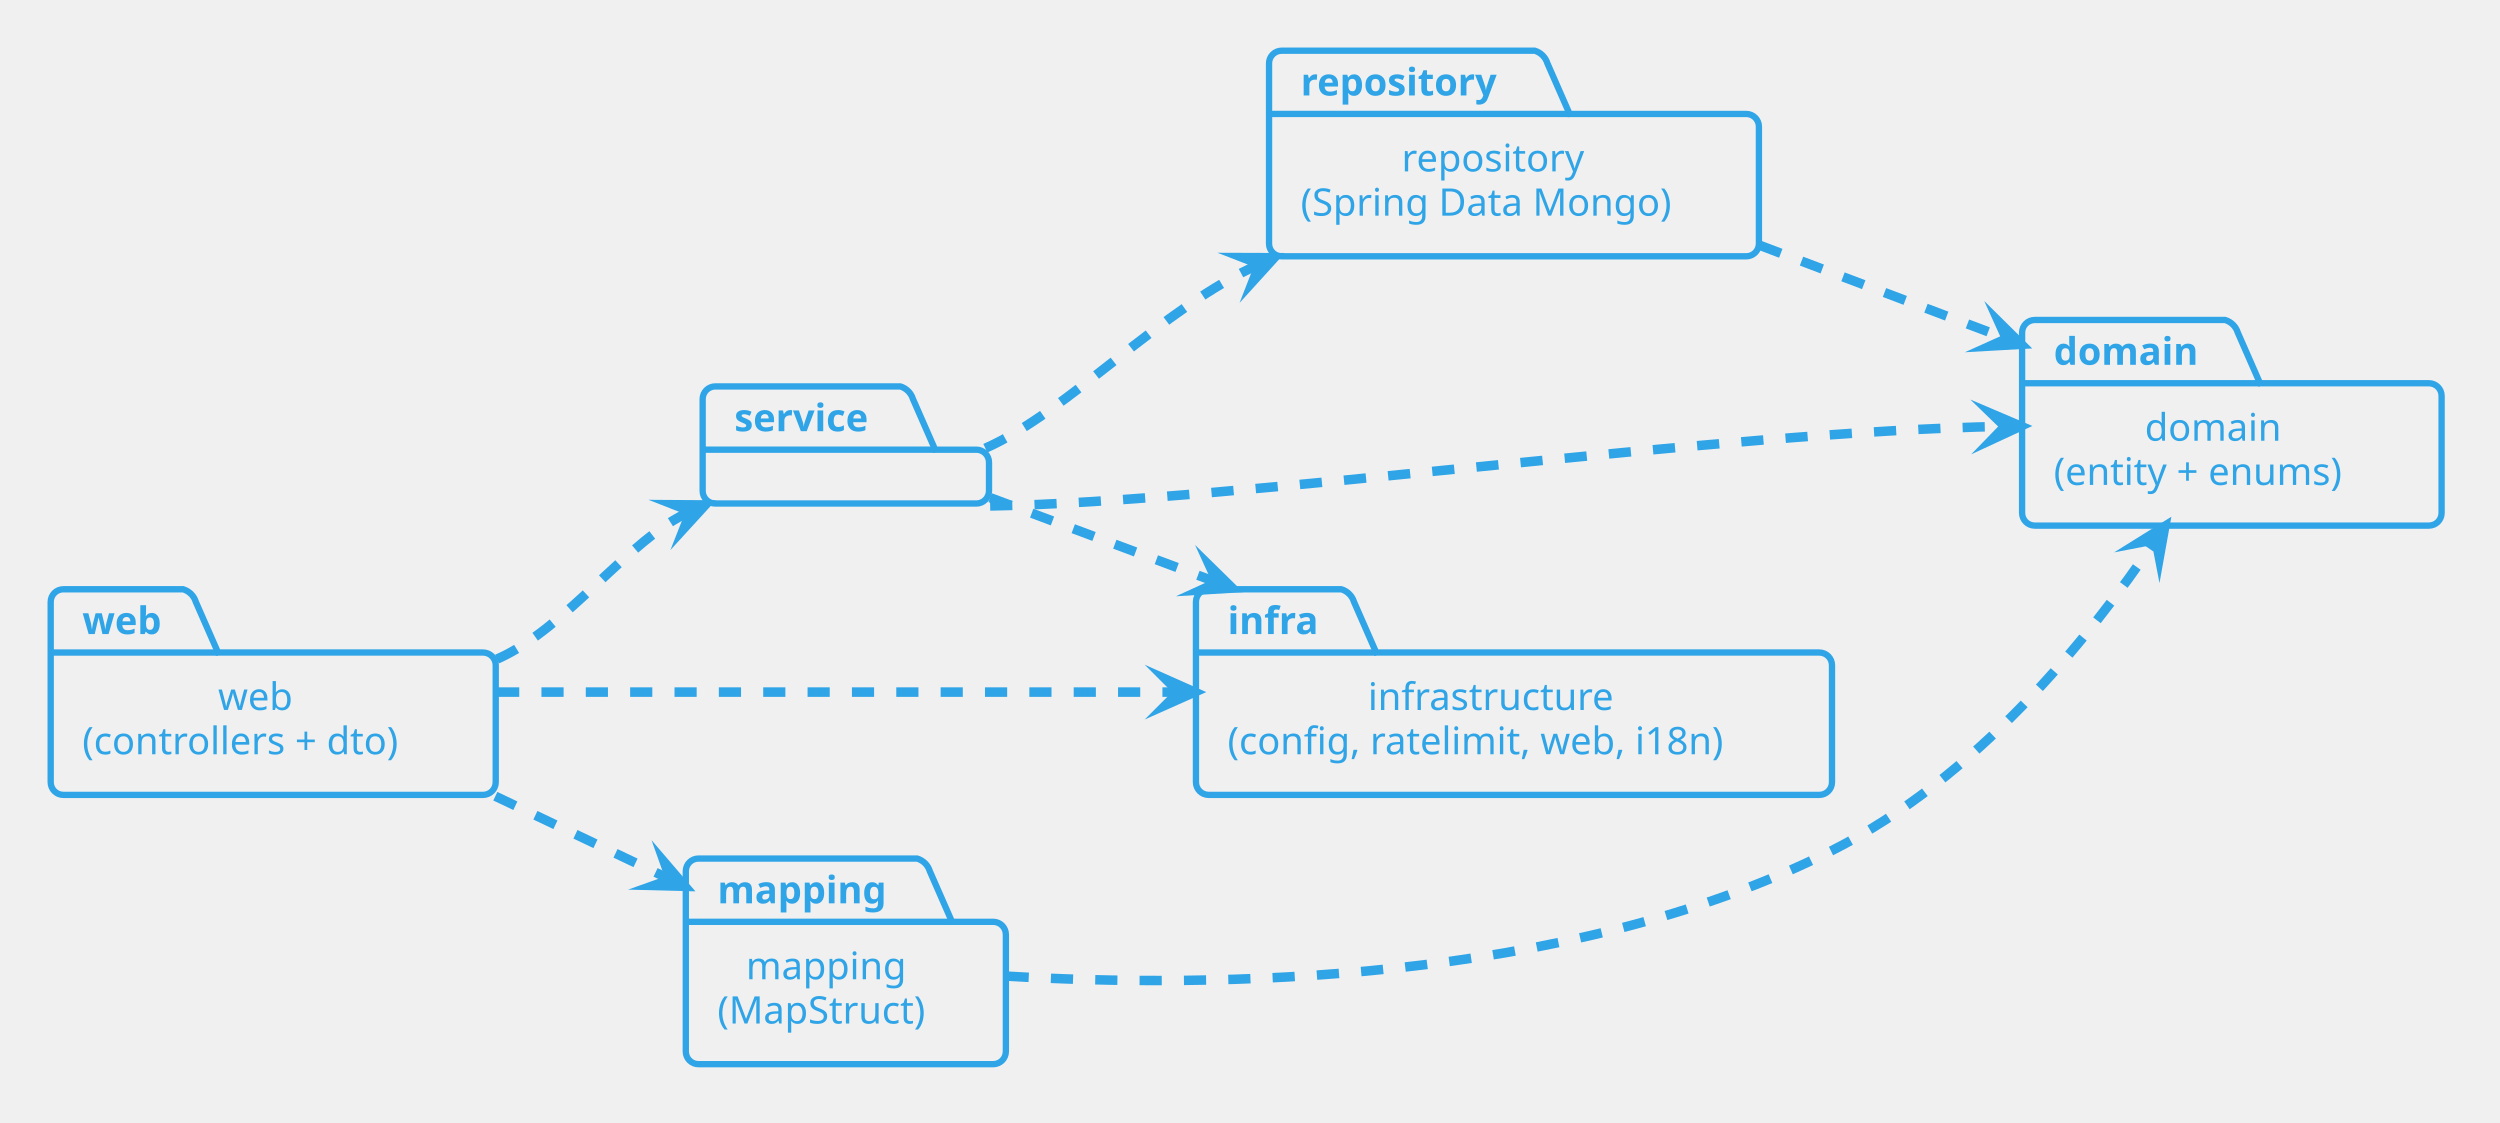
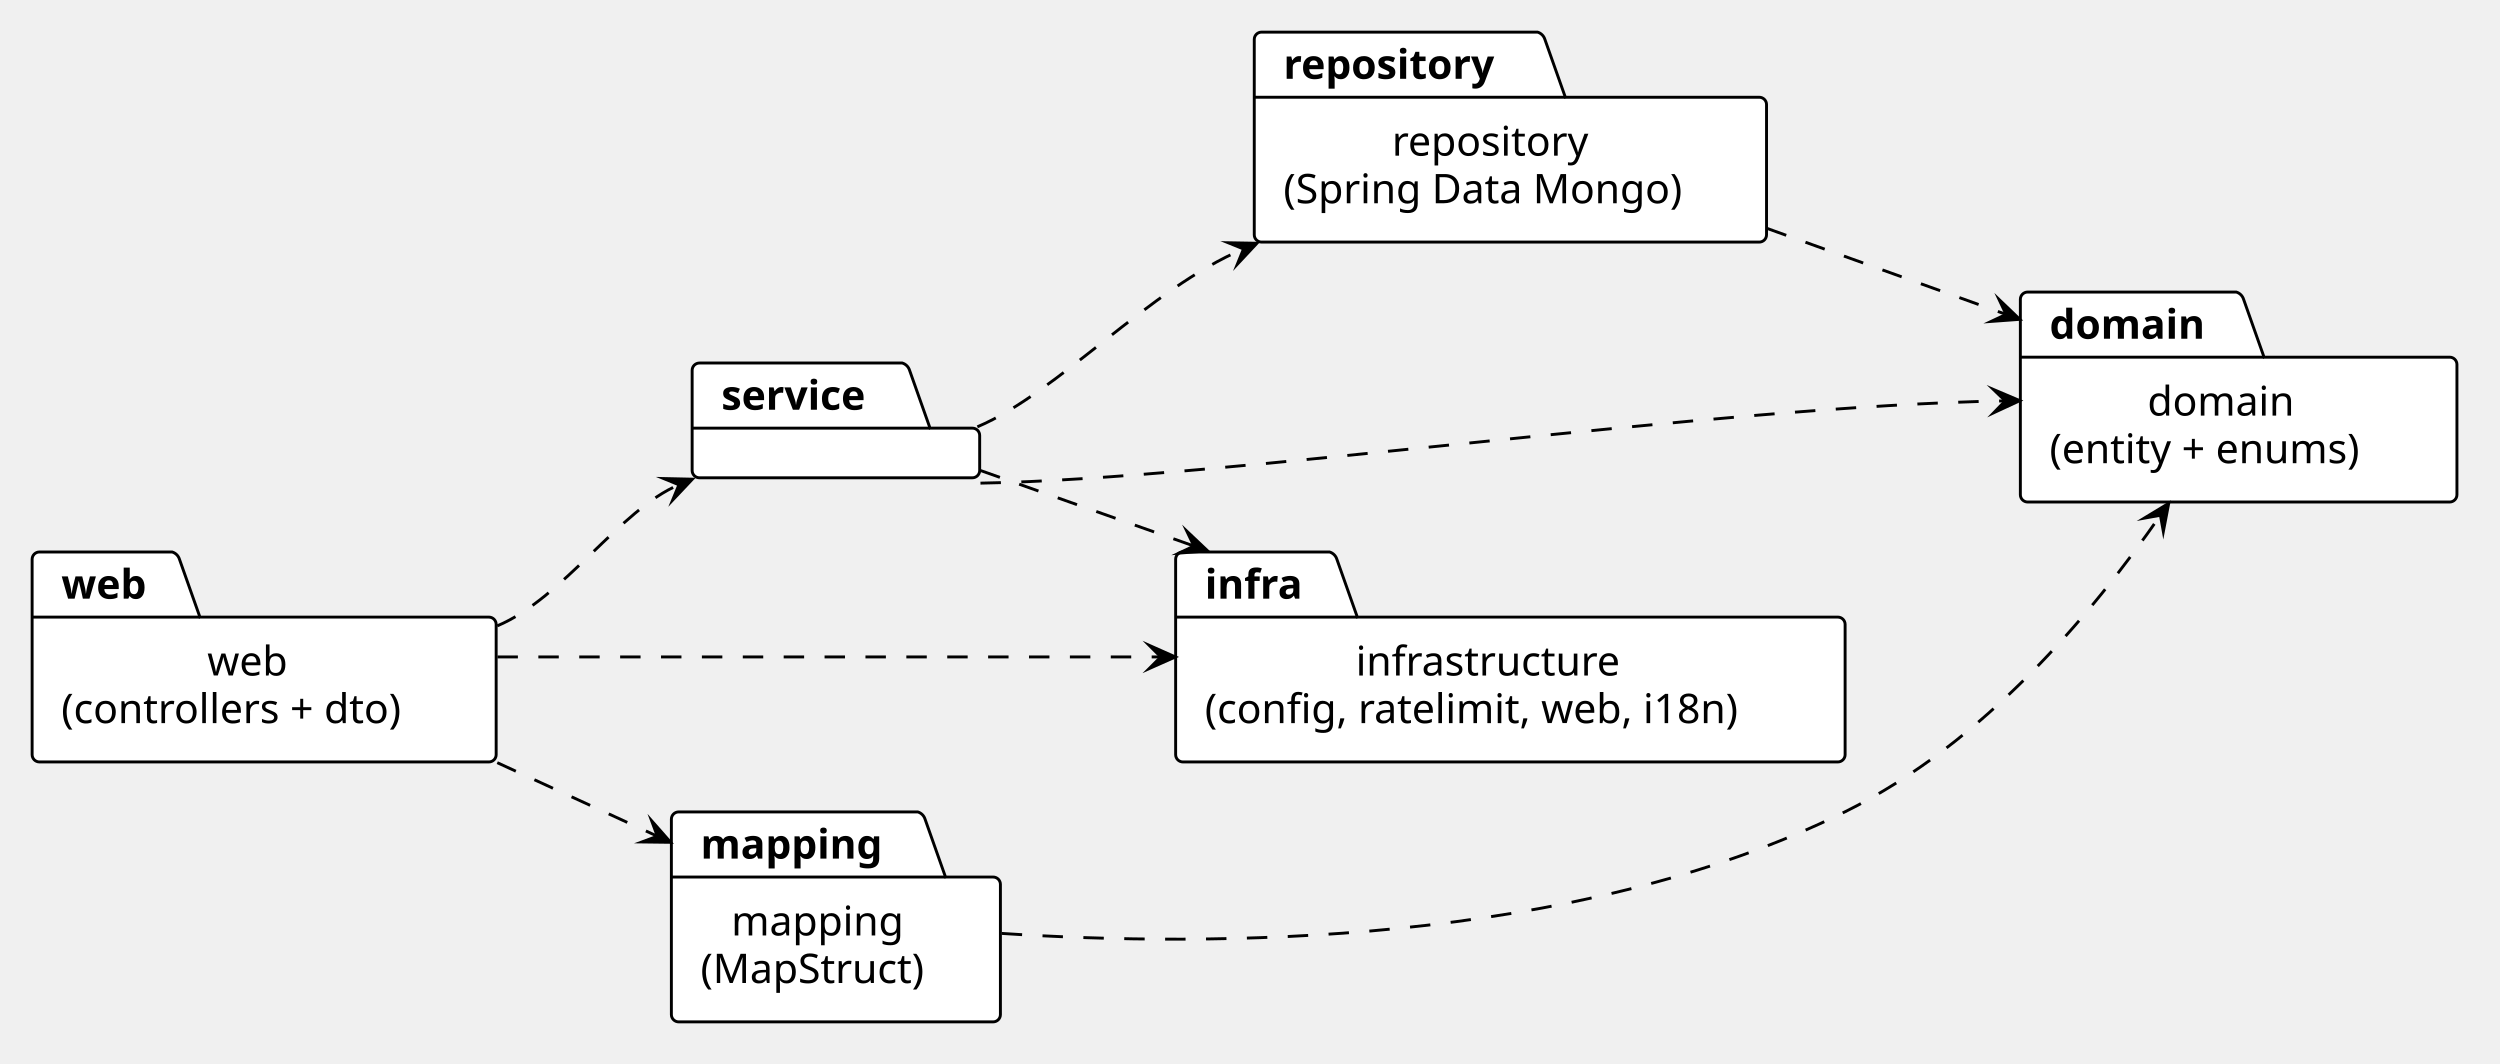
- <svg xmlns="http://www.w3.org/2000/svg" version="1.1" data-diagram-type="DESCRIPTION" style="width:822px;height:369px;background:#FFFFFF;" width="822.917px" height="369.792px" viewBox="0 0 822 369" zoomAndPan="magnify" preserveAspectRatio="none" contentStyleType="text/css">
+ <svg xmlns="http://www.w3.org/2000/svg" version="1.1" data-diagram-type="DESCRIPTION" style="width:856px;height:364px;background:#FFFFFF;" width="856px" height="364px" viewBox="0 0 856 364" zoomAndPan="magnify" preserveAspectRatio="none" contentStyleType="text/css">
  <defs />
  <g>
    <g class="entity" data-qualified-name="web" id="ent0001" data-source-line="8">
-       <path d="M20.833,193.75 L60.223,193.75 A6.25,6.25 0 0 1 64.39,197.917 L71.682,214.551 L158.826,214.551 A4.167,4.167 0 0 1 162.992,218.717 L162.992,257.194 A4.167,4.167 0 0 1 158.826,261.361 L20.833,261.361 A4.167,4.167 0 0 1 16.667,257.194 L16.667,197.917 A4.167,4.167 0 0 1 20.833,193.75" style="stroke:#2FA4E7;stroke-width:2.083;" fill="none" />
-       <line x1="16.667" y1="214.551" x2="71.682" y2="214.551" style="stroke:#2FA4E7;stroke-width:2.083;" />
-       <text x="27.083" y="208.478" fill="#2FA4E7" font-size="12.5" lengthAdjust="spacing" textLength="28.973" font-weight="700" font-family="'Verdana'">web</text>
-       <text x="71.697" y="233.445" fill="#2FA4E7" font-size="12.5" lengthAdjust="spacing" textLength="25.848" font-family="'Verdana'">web</text>
-       <text x="27.083" y="247.996" fill="#2FA4E7" font-size="12.5" lengthAdjust="spacing" textLength="115.076" font-family="'Verdana'">(controllers + dto)</text>
+       <path d="M13.5,189 L58.95,189 A3.75,3.75 0 0 1 61.45,191.5 L68.45,211.297 L167.385,211.297 A2.5,2.5 0 0 1 169.885,213.797 L169.885,258.391 A2.5,2.5 0 0 1 167.385,260.891 L13.5,260.891 A2.5,2.5 0 0 1 11,258.391 L11,191.5 A2.5,2.5 0 0 1 13.5,189" style="stroke:#000000;stroke-width:1;" fill="#FFFFFF" />
+       <line x1="11" y1="211.297" x2="68.45" y2="211.297" style="stroke:#000000;stroke-width:1;" />
+       <text x="21" y="204.995" fill="#000000" font-size="14" lengthAdjust="spacing" textLength="32.45" font-weight="700" font-family="Verdana">web</text>
+       <text x="70.967" y="231.292" fill="#000000" font-size="14" lengthAdjust="spacing" textLength="28.95" font-family="Verdana">web</text>
+       <text x="21" y="247.589" fill="#000000" font-size="14" lengthAdjust="spacing" textLength="128.885" font-family="Verdana">(controllers + dto)</text>
    </g>
    <g class="entity" data-qualified-name="service" id="ent0002" data-source-line="9">
-       <path d="M235.198,127.052 L296.017,127.052 A6.25,6.25 0 0 1 300.184,131.219 L307.476,147.853 L321.017,147.853 A4.167,4.167 0 0 1 325.184,152.019 L325.184,161.394 A4.167,4.167 0 0 1 321.017,165.561 L235.198,165.561 A4.167,4.167 0 0 1 231.031,161.394 L231.031,131.219 A4.167,4.167 0 0 1 235.198,127.052" style="stroke:#2FA4E7;stroke-width:2.083;" fill="none" />
-       <line x1="231.031" y1="147.853" x2="307.476" y2="147.853" style="stroke:#2FA4E7;stroke-width:2.083;" />
-       <text x="241.448" y="141.78" fill="#2FA4E7" font-size="12.5" lengthAdjust="spacing" textLength="50.403" font-weight="700" font-family="'Verdana'">service</text>
+       <path d="M239.49,124.3 L308.941,124.3 A3.75,3.75 0 0 1 311.441,126.8 L318.441,146.597 L332.941,146.597 A2.5,2.5 0 0 1 335.441,149.097 L335.441,161.097 A2.5,2.5 0 0 1 332.941,163.597 L239.49,163.597 A2.5,2.5 0 0 1 236.99,161.097 L236.99,126.8 A2.5,2.5 0 0 1 239.49,124.3" style="stroke:#000000;stroke-width:1;" fill="#FFFFFF" />
+       <line x1="236.99" y1="146.597" x2="318.441" y2="146.597" style="stroke:#000000;stroke-width:1;" />
+       <text x="246.99" y="140.295" fill="#000000" font-size="14" lengthAdjust="spacing" textLength="56.451" font-weight="700" font-family="Verdana">service</text>
    </g>
    <g class="entity" data-qualified-name="mapping" id="ent0003" data-source-line="10">
-       <path d="M229.656,282.292 L301.56,282.292 A6.25,6.25 0 0 1 305.726,286.458 L313.018,303.092 L326.56,303.092 A4.167,4.167 0 0 1 330.726,307.259 L330.726,345.736 A4.167,4.167 0 0 1 326.56,349.902 L229.656,349.902 A4.167,4.167 0 0 1 225.49,345.736 L225.49,286.458 A4.167,4.167 0 0 1 229.656,282.292" style="stroke:#2FA4E7;stroke-width:2.083;" fill="none" />
-       <line x1="225.49" y1="303.092" x2="313.018" y2="303.092" style="stroke:#2FA4E7;stroke-width:2.083;" />
-       <text x="235.906" y="297.019" fill="#2FA4E7" font-size="12.5" lengthAdjust="spacing" textLength="61.487" font-weight="700" font-family="'Verdana'">mapping</text>
-       <text x="245.29" y="321.987" fill="#2FA4E7" font-size="12.5" lengthAdjust="spacing" textLength="55.035" font-family="'Verdana'">mapping</text>
-       <text x="235.906" y="336.538" fill="#2FA4E7" font-size="12.5" lengthAdjust="spacing" textLength="73.804" font-family="'Verdana'">(MapStruct)</text>
+       <path d="M232.38,278 L314.245,278 A3.75,3.75 0 0 1 316.745,280.5 L323.745,300.297 L340.04,300.297 A2.5,2.5 0 0 1 342.54,302.797 L342.54,347.391 A2.5,2.5 0 0 1 340.04,349.891 L232.38,349.891 A2.5,2.5 0 0 1 229.88,347.391 L229.88,280.5 A2.5,2.5 0 0 1 232.38,278" style="stroke:#000000;stroke-width:1;" fill="#FFFFFF" />
+       <line x1="229.88" y1="300.297" x2="323.745" y2="300.297" style="stroke:#000000;stroke-width:1;" />
+       <text x="239.88" y="293.995" fill="#000000" font-size="14" lengthAdjust="spacing" textLength="68.865" font-weight="700" font-family="Verdana">mapping</text>
+       <text x="250.39" y="320.292" fill="#000000" font-size="14" lengthAdjust="spacing" textLength="61.64" font-family="Verdana">mapping</text>
+       <text x="239.88" y="336.589" fill="#000000" font-size="14" lengthAdjust="spacing" textLength="82.66" font-family="Verdana">(MapStruct)</text>
    </g>
    <g class="entity" data-qualified-name="repository" id="ent0004" data-source-line="11">
-       <path d="M421.427,16.667 L504.622,16.667 A6.25,6.25 0 0 1 508.789,20.833 L516.08,37.467 L574.165,37.467 A4.167,4.167 0 0 1 578.332,41.634 L578.332,80.111 A4.167,4.167 0 0 1 574.165,84.277 L421.427,84.277 A4.167,4.167 0 0 1 417.26,80.111 L417.26,20.833 A4.167,4.167 0 0 1 421.427,16.667" style="stroke:#2FA4E7;stroke-width:2.083;" fill="none" />
-       <line x1="417.26" y1="37.467" x2="516.08" y2="37.467" style="stroke:#2FA4E7;stroke-width:2.083;" />
-       <text x="427.677" y="31.394" fill="#2FA4E7" font-size="12.5" lengthAdjust="spacing" textLength="72.778" font-weight="700" font-family="'Verdana'">repository</text>
-       <text x="460.847" y="56.362" fill="#2FA4E7" font-size="12.5" lengthAdjust="spacing" textLength="63.483" font-family="'Verdana'">repository</text>
-       <text x="427.677" y="70.913" fill="#2FA4E7" font-size="12.5" lengthAdjust="spacing" textLength="129.822" font-family="'Verdana'">(Spring Data Mongo)</text>
+       <path d="M431.96,11 L526.472,11 A3.75,3.75 0 0 1 528.972,13.5 L535.972,33.297 L602.36,33.297 A2.5,2.5 0 0 1 604.86,35.797 L604.86,80.391 A2.5,2.5 0 0 1 602.36,82.891 L431.96,82.891 A2.5,2.5 0 0 1 429.46,80.391 L429.46,13.5 A2.5,2.5 0 0 1 431.96,11" style="stroke:#000000;stroke-width:1;" fill="#FFFFFF" />
+       <line x1="429.46" y1="33.297" x2="535.972" y2="33.297" style="stroke:#000000;stroke-width:1;" />
+       <text x="439.46" y="26.995" fill="#000000" font-size="14" lengthAdjust="spacing" textLength="81.512" font-weight="700" font-family="Verdana">repository</text>
+       <text x="476.61" y="53.292" fill="#000000" font-size="14" lengthAdjust="spacing" textLength="71.101" font-family="Verdana">repository</text>
+       <text x="439.46" y="69.589" fill="#000000" font-size="14" lengthAdjust="spacing" textLength="145.4" font-family="Verdana">(Spring Data Mongo)</text>
    </g>
    <g class="entity" data-qualified-name="domain" id="ent0005" data-source-line="12">
-       <path d="M669.031,105.208 L731.627,105.208 A6.25,6.25 0 0 1 735.793,109.375 L743.085,126.009 L798.631,126.009 A4.167,4.167 0 0 1 802.798,130.176 L802.798,168.652 A4.167,4.167 0 0 1 798.631,172.819 L669.031,172.819 A4.167,4.167 0 0 1 664.865,168.652 L664.865,109.375 A4.167,4.167 0 0 1 669.031,105.208" style="stroke:#2FA4E7;stroke-width:2.083;" fill="none" />
-       <line x1="664.865" y1="126.009" x2="743.085" y2="126.009" style="stroke:#2FA4E7;stroke-width:2.083;" />
-       <text x="675.281" y="119.936" fill="#2FA4E7" font-size="12.5" lengthAdjust="spacing" textLength="52.179" font-weight="700" font-family="'Verdana'">domain</text>
-       <text x="705.216" y="144.904" fill="#2FA4E7" font-size="12.5" lengthAdjust="spacing" textLength="46.814" font-family="'Verdana'">domain</text>
-       <text x="675.281" y="159.454" fill="#2FA4E7" font-size="12.5" lengthAdjust="spacing" textLength="106.683" font-family="'Verdana'">(entity + enums)</text>
+       <path d="M694.27,100 L765.71,100 A3.75,3.75 0 0 1 768.21,102.5 L775.21,122.297 L838.755,122.297 A2.5,2.5 0 0 1 841.255,124.797 L841.255,169.391 A2.5,2.5 0 0 1 838.755,171.891 L694.27,171.891 A2.5,2.5 0 0 1 691.77,169.391 L691.77,102.5 A2.5,2.5 0 0 1 694.27,100" style="stroke:#000000;stroke-width:1;" fill="#FFFFFF" />
+       <line x1="691.77" y1="122.297" x2="775.21" y2="122.297" style="stroke:#000000;stroke-width:1;" />
+       <text x="701.77" y="115.995" fill="#000000" font-size="14" lengthAdjust="spacing" textLength="58.44" font-weight="700" font-family="Verdana">domain</text>
+       <text x="735.297" y="142.292" fill="#000000" font-size="14" lengthAdjust="spacing" textLength="52.432" font-family="Verdana">domain</text>
+       <text x="701.77" y="158.589" fill="#000000" font-size="14" lengthAdjust="spacing" textLength="119.485" font-family="Verdana">(entity + enums)</text>
    </g>
    <g class="entity" data-qualified-name="infra" id="ent0006" data-source-line="13">
-       <path d="M397.396,193.75 L441.034,193.75 A6.25,6.25 0 0 1 445.201,197.917 L452.492,214.551 L598.193,214.551 A4.167,4.167 0 0 1 602.36,218.717 L602.36,257.194 A4.167,4.167 0 0 1 598.193,261.361 L397.396,261.361 A4.167,4.167 0 0 1 393.229,257.194 L393.229,197.917 A4.167,4.167 0 0 1 397.396,193.75" style="stroke:#2FA4E7;stroke-width:2.083;" fill="none" />
-       <line x1="393.229" y1="214.551" x2="452.492" y2="214.551" style="stroke:#2FA4E7;stroke-width:2.083;" />
-       <text x="403.646" y="208.478" fill="#2FA4E7" font-size="12.5" lengthAdjust="spacing" textLength="33.221" font-weight="700" font-family="'Verdana'">infra</text>
-       <text x="449.788" y="233.445" fill="#2FA4E7" font-size="12.5" lengthAdjust="spacing" textLength="85.596" font-family="'Verdana'">infrastructure</text>
-       <text x="403.646" y="247.996" fill="#2FA4E7" font-size="12.5" lengthAdjust="spacing" textLength="177.881" font-family="'Verdana'">(config, ratelimit, web, i18n)</text>
+       <path d="M405.04,189 L455.248,189 A3.75,3.75 0 0 1 457.748,191.5 L464.748,211.297 L629.267,211.297 A2.5,2.5 0 0 1 631.767,213.797 L631.767,258.391 A2.5,2.5 0 0 1 629.267,260.891 L405.04,260.891 A2.5,2.5 0 0 1 402.54,258.391 L402.54,191.5 A2.5,2.5 0 0 1 405.04,189" style="stroke:#000000;stroke-width:1;" fill="#FFFFFF" />
+       <line x1="402.54" y1="211.297" x2="464.748" y2="211.297" style="stroke:#000000;stroke-width:1;" />
+       <text x="412.54" y="204.995" fill="#000000" font-size="14" lengthAdjust="spacing" textLength="37.208" font-weight="700" font-family="Verdana">infra</text>
+       <text x="464.22" y="231.292" fill="#000000" font-size="14" lengthAdjust="spacing" textLength="95.867" font-family="Verdana">infrastructure</text>
+       <text x="412.54" y="247.589" fill="#000000" font-size="14" lengthAdjust="spacing" textLength="199.227" font-family="Verdana">(config, ratelimit, web, i18n)</text>
    </g>
    <g class="link" data-entity-1="ent0001" data-entity-2="ent0002" id="lnk7" data-source-line="15" data-link-type="dependency">
-       <path d="M163.396,216.717 C186.469,206.644 206.55,177.084 227.112,168.105" style="stroke:#2FA4E7;stroke-width:3.125;stroke-dasharray:7.292,7.292;" fill="none" id="web-to-service" />
-       <polygon points="231.885,166.021,221.626,165.954,227.112,168.105,224.961,173.591,231.885,166.021" fill="#2FA4E7" style="stroke:#2FA4E7;stroke-width:3.125;stroke-linejoin:miter;stroke-miterlimit:10;" />
+       <path d="M170.26,214.297 C192.89,204.837 212.277,174.439 232.457,165.999" style="stroke:#000000;stroke-width:1;stroke-dasharray:7,7;" fill="none" id="web-to-service" />
+       <polygon points="237.07,164.07,227.224,163.852,232.457,165.999,230.31,171.233,237.07,164.07" fill="#000000" style="stroke:#000000;stroke-width:1;stroke-linejoin:miter;stroke-miterlimit:10;" />
    </g>
    <g class="link" data-entity-1="ent0001" data-entity-2="ent0003" id="lnk8" data-source-line="16" data-link-type="dependency">
-       <path d="M162.865,261.792 C183.635,271.667 201.182,280.014 220.484,289.191" style="stroke:#2FA4E7;stroke-width:3.125;stroke-dasharray:7.292,7.292;" fill="none" id="web-to-mapping" />
-       <polygon points="225.188,291.427,218.51,283.639,220.484,289.191,214.932,291.165,225.188,291.427" fill="#2FA4E7" style="stroke:#2FA4E7;stroke-width:3.125;stroke-linejoin:miter;stroke-miterlimit:10;" />
+       <path d="M170.26,261.14 C190.17,270.29 206.586,277.834 225.076,286.324" style="stroke:#000000;stroke-width:1;stroke-dasharray:7,7;" fill="none" id="web-to-mapping" />
+       <polygon points="229.62,288.41,223.11,281.019,225.076,286.324,219.772,288.29,229.62,288.41" fill="#000000" style="stroke:#000000;stroke-width:1;stroke-linejoin:miter;stroke-miterlimit:10;" />
    </g>
    <g class="link" data-entity-1="ent0001" data-entity-2="ent0006" id="lnk9" data-source-line="17" data-link-type="dependency">
-       <path d="M163.438,227.562 C227.281,227.562 315.771,227.562 387.583,227.562" style="stroke:#2FA4E7;stroke-width:3.125;stroke-dasharray:7.292,7.292;" fill="none" id="web-to-infra" />
-       <polygon points="392.792,227.562,383.417,223.396,387.583,227.562,383.417,231.729,392.792,227.562" fill="#2FA4E7" style="stroke:#2FA4E7;stroke-width:3.125;stroke-linejoin:miter;stroke-miterlimit:10;" />
+       <path d="M170.33,224.94 C235.58,224.94 324.11,224.94 397.45,224.94" style="stroke:#000000;stroke-width:1;stroke-dasharray:7,7;" fill="none" id="web-to-infra" />
+       <polygon points="402.45,224.94,393.45,220.94,397.45,224.94,393.45,228.94,402.45,224.94" fill="#000000" style="stroke:#000000;stroke-width:1;stroke-linejoin:miter;stroke-miterlimit:10;" />
    </g>
    <g class="link" data-entity-1="ent0002" data-entity-2="ent0004" id="lnk10" data-source-line="18" data-link-type="dependency">
-       <path d="M323.979,147.374 C351.344,135.311 382.327,100.871 414.202,86.829" style="stroke:#2FA4E7;stroke-width:3.125;stroke-dasharray:7.292,7.292;" fill="none" id="service-to-repository" />
-       <polygon points="418.969,84.729,408.71,84.695,414.202,86.829,412.069,92.322,418.969,84.729" fill="#2FA4E7" style="stroke:#2FA4E7;stroke-width:3.125;stroke-linejoin:miter;stroke-miterlimit:10;" />
+       <path d="M334.65,146.147 C362.29,134.437 393.366,98.97 425.776,85.24" style="stroke:#000000;stroke-width:1;stroke-dasharray:7,7;" fill="none" id="service-to-repository" />
+       <polygon points="430.38,83.29,420.533,83.118,425.776,85.24,423.653,90.484,430.38,83.29" fill="#000000" style="stroke:#000000;stroke-width:1;stroke-linejoin:miter;stroke-miterlimit:10;" />
    </g>
    <g class="link" data-entity-1="ent0002" data-entity-2="ent0005" id="lnk11" data-source-line="19" data-link-type="dependency">
-       <path d="M325.562,166.363 C405.844,165.072 565.751,141.698 659.199,140.198" style="stroke:#2FA4E7;stroke-width:3.125;stroke-dasharray:7.292,7.292;" fill="none" id="service-to-domain" />
-       <polygon points="664.406,140.115,654.966,136.099,659.199,140.198,655.099,144.431,664.406,140.115" fill="#2FA4E7" style="stroke:#2FA4E7;stroke-width:3.125;stroke-linejoin:miter;stroke-miterlimit:10;" />
+       <path d="M335.71,165.427 C419.66,164.027 587.571,138.924 686.581,137.264" style="stroke:#000000;stroke-width:1;stroke-dasharray:7,7;" fill="none" id="service-to-domain" />
+       <polygon points="691.58,137.18,682.514,133.331,686.581,137.264,682.648,141.33,691.58,137.18" fill="#000000" style="stroke:#000000;stroke-width:1;stroke-linejoin:miter;stroke-miterlimit:10;" />
    </g>
    <g class="link" data-entity-1="ent0002" data-entity-2="ent0006" id="lnk12" data-source-line="20" data-link-type="dependency">
-       <path d="M325.562,163.635 C348.781,172.312 372.839,181.292 400.287,191.542" style="stroke:#2FA4E7;stroke-width:3.125;stroke-dasharray:7.292,7.292;" fill="none" id="service-to-infra" />
-       <polygon points="405.167,193.365,397.842,186.181,400.287,191.542,394.926,193.988,405.167,193.365" fill="#2FA4E7" style="stroke:#2FA4E7;stroke-width:3.125;stroke-linejoin:miter;stroke-miterlimit:10;" />
+       <path d="M335.77,161.12 C358.48,169.16 381.716,177.383 408.786,186.953" style="stroke:#000000;stroke-width:1;stroke-dasharray:7,7;" fill="none" id="service-to-infra" />
+       <polygon points="413.5,188.62,406.348,181.849,408.786,186.953,403.681,189.392,413.5,188.62" fill="#000000" style="stroke:#000000;stroke-width:1;stroke-linejoin:miter;stroke-miterlimit:10;" />
    </g>
    <g class="link" data-entity-1="ent0003" data-entity-2="ent0005" id="lnk13" data-source-line="21" data-link-type="dependency">
-       <path d="M330.969,320.948 C397.542,324.854 514.906,323.812 602.365,279.646 C650.062,255.552 686.298,210.708 708.871,177.385" style="stroke:#2FA4E7;stroke-width:3.125;stroke-dasharray:7.292,7.292;" fill="none" id="mapping-to-domain" />
-       <polygon points="711.792,173.073,703.084,178.498,708.871,177.385,709.984,183.172,711.792,173.073" fill="#2FA4E7" style="stroke:#2FA4E7;stroke-width:3.125;stroke-linejoin:miter;stroke-miterlimit:10;" />
+       <path d="M342.98,319.6 C413.95,324.32 538.52,324.11 631.77,277.94 C679.57,254.28 716.326,210.085 739.726,176.425" style="stroke:#000000;stroke-width:1;stroke-dasharray:7,7;" fill="none" id="mapping-to-domain" />
+       <polygon points="742.58,172.32,734.158,177.427,739.726,176.425,740.727,181.993,742.58,172.32" fill="#000000" style="stroke:#000000;stroke-width:1;stroke-linejoin:miter;stroke-miterlimit:10;" />
    </g>
    <g class="link" data-entity-1="ent0004" data-entity-2="ent0005" id="lnk14" data-source-line="22" data-link-type="dependency">
-       <path d="M578.698,80.698 C606.625,91.271 632.837,101.187 659.723,111.365" style="stroke:#2FA4E7;stroke-width:3.125;stroke-dasharray:7.292,7.292;" fill="none" id="repository-to-domain" />
-       <polygon points="664.594,113.208,657.301,105.993,659.723,111.365,654.351,113.786,664.594,113.208" fill="#2FA4E7" style="stroke:#2FA4E7;stroke-width:3.125;stroke-linejoin:miter;stroke-miterlimit:10;" />
+       <path d="M605.02,78.2 C633.28,88.37 659.655,97.858 686.875,107.648" style="stroke:#000000;stroke-width:1;stroke-dasharray:7,7;" fill="none" id="repository-to-domain" />
+       <polygon points="691.58,109.34,684.465,102.53,686.875,107.648,681.757,110.058,691.58,109.34" fill="#000000" style="stroke:#000000;stroke-width:1;stroke-linejoin:miter;stroke-miterlimit:10;" />
    </g>
  </g>
</svg>
